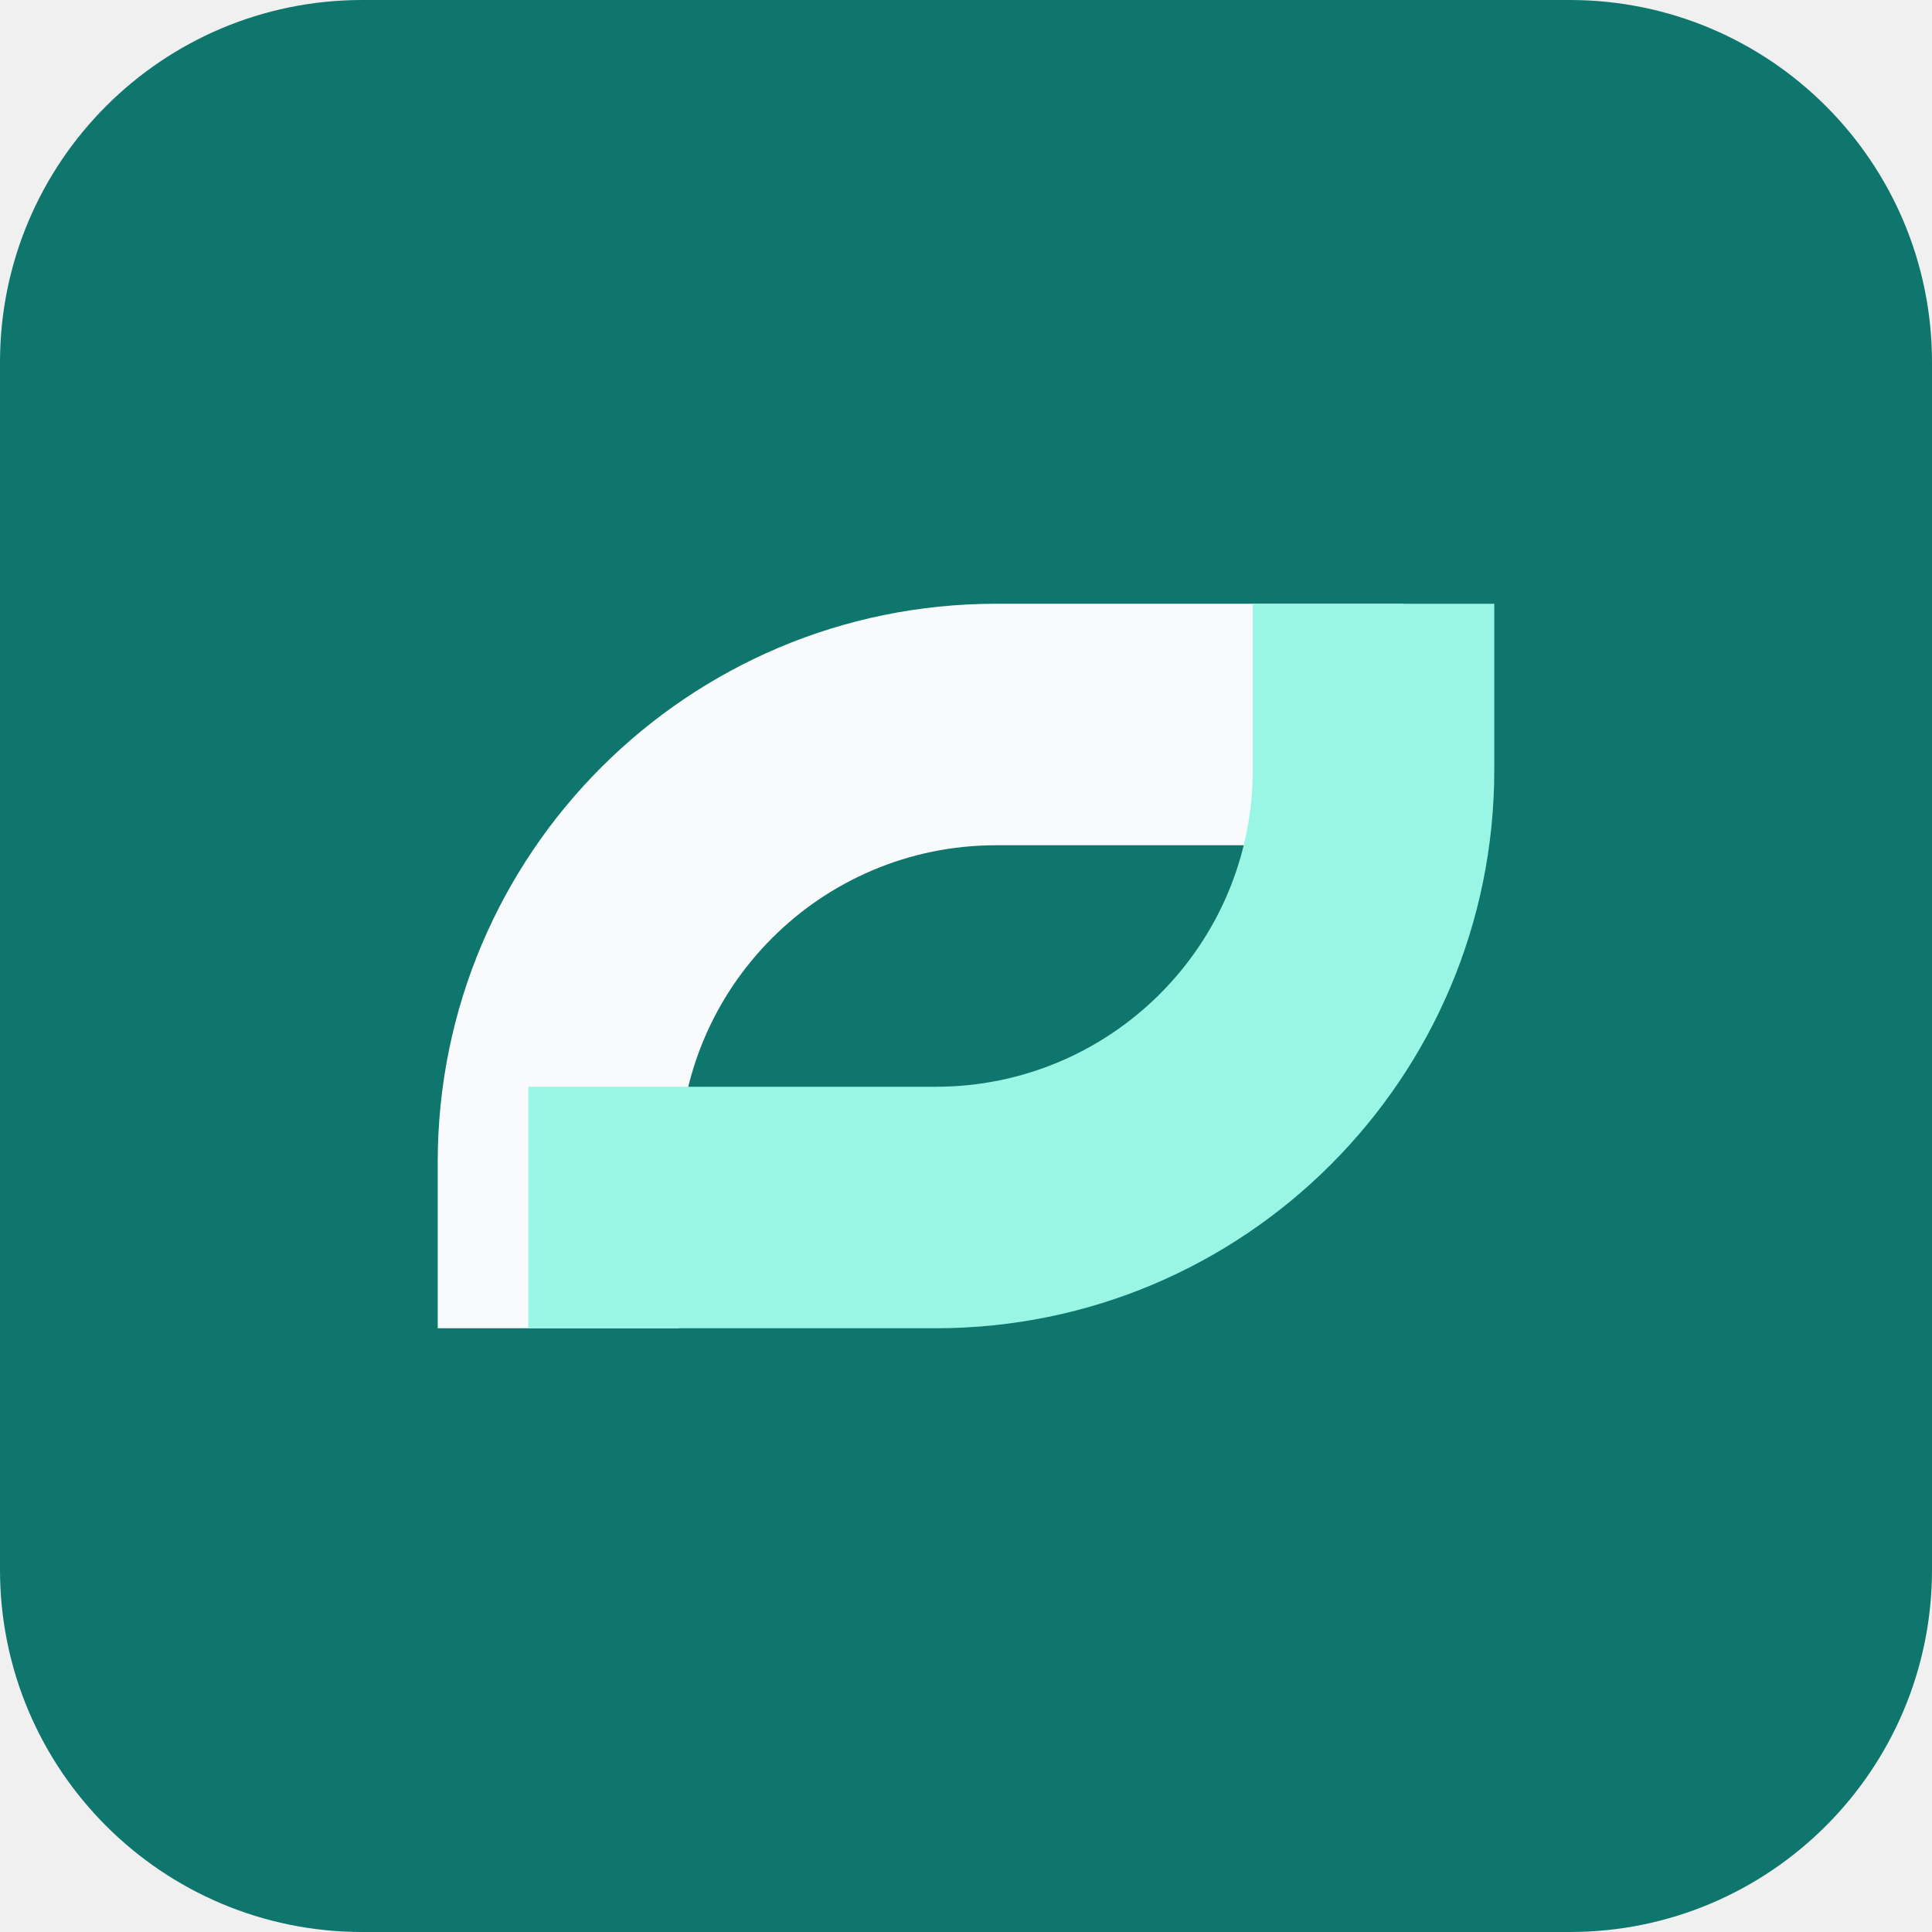
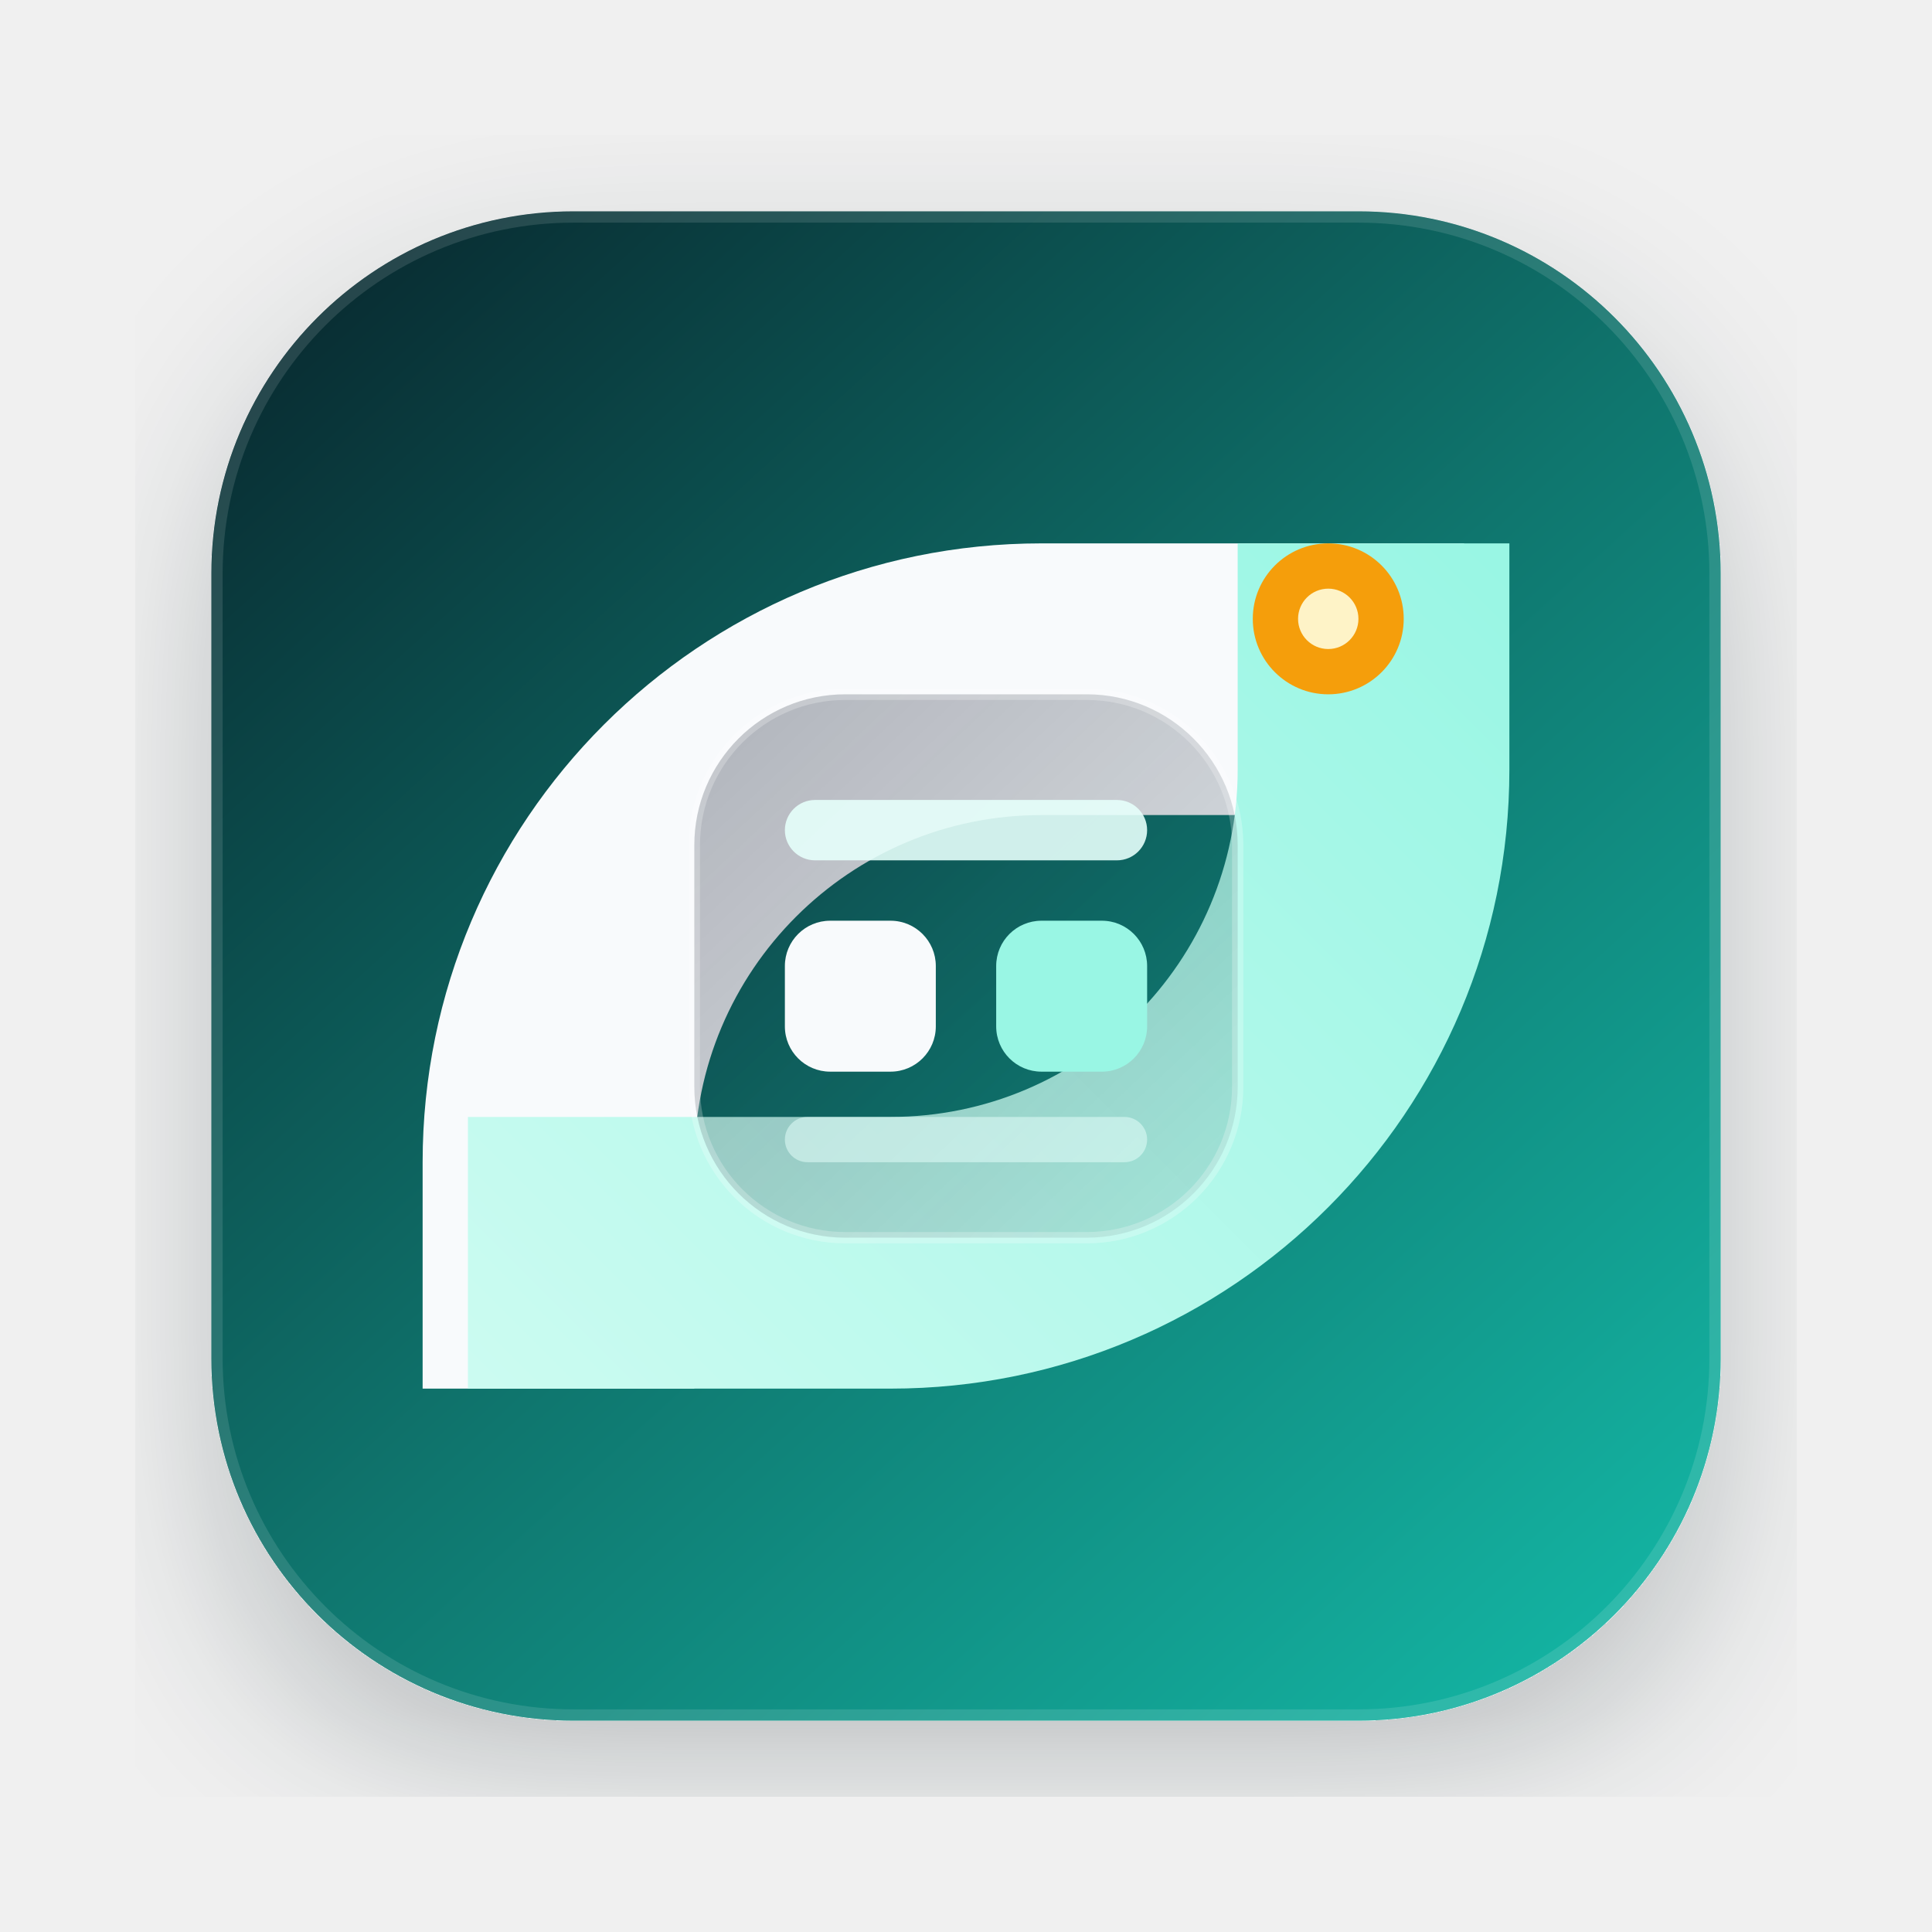
<svg xmlns="http://www.w3.org/2000/svg" width="256" height="256" viewBox="0 0 256 256" fill="none">
-   <rect width="256" height="256" rx="48" fill="#0F766E" />
-   <path d="M58 154C58 113.131 91.131 80 132 80H186V112H132C108.804 112 90 130.804 90 154V176H58V154Z" fill="#F8FAFC" />
-   <path d="M198 102C198 142.869 164.869 176 124 176H70V144H124C147.196 144 166 125.196 166 102V80H198V102Z" fill="#99F6E4" />
+   <defs>
+     <linearGradient id="admin-bg" x1="34" y1="28" x2="216" y2="228" gradientUnits="userSpaceOnUse">
+       <stop stop-color="#08252C" />
+       <stop offset="0.52" stop-color="#0F766E" />
+       <stop offset="1" stop-color="#14B8A6" />
+     </linearGradient>
+     <linearGradient id="admin-ribbon" x1="60" y1="184" x2="184" y2="60" gradientUnits="userSpaceOnUse">
+       <stop stop-color="#CCFBF1" />
+       <stop offset="1" stop-color="#99F6E4" />
+     </linearGradient>
+     <linearGradient id="admin-panel" x1="96" y1="94" x2="160" y2="162" gradientUnits="userSpaceOnUse">
+       <stop stop-color="#0F172A" stop-opacity="0.3" />
+       <stop offset="1" stop-color="#0B1F2A" stop-opacity="0.1" />
+     </linearGradient>
+     <filter id="admin-shadow" x="18" y="18" width="220" height="220" filterUnits="userSpaceOnUse" color-interpolation-filters="sRGB">
+       <feFlood flood-opacity="0" result="BackgroundImageFix" />
+       <feColorMatrix in="SourceAlpha" type="matrix" values="0 0 0 0 0 0 0 0 0 0 0 0 0 0 0 0 0 0 127 0" result="hardAlpha" />
+       <feOffset dy="10" />
+       <feGaussianBlur stdDeviation="12" />
+       <feComposite in2="hardAlpha" operator="out" />
+       <feColorMatrix type="matrix" values="0 0 0 0 0.016 0 0 0 0 0.09 0 0 0 0 0.118 0 0 0 0.22 0" />
+       <feBlend mode="normal" in2="BackgroundImageFix" result="effect1_dropShadow_1_1" />
+       <feBlend mode="normal" in="SourceGraphic" in2="effect1_dropShadow_1_1" result="shape" />
+     </filter>
+   </defs>
+   <g filter="url(#admin-shadow)">
+     <rect x="28" y="28" width="200" height="200" rx="48" fill="url(#admin-bg)" />
+     <rect x="28.75" y="28.75" width="198.5" height="198.5" rx="47.25" stroke="white" stroke-opacity="0.12" stroke-width="1.5" />
+     <path d="M56 154C56 108.713 92.713 72 138 72H194V108H138C112.595 108 92 128.595 92 154V184H56V154Z" fill="#F8FAFC" />
+     <path d="M200 102C200 147.287 163.287 184 118 184H62V148H118C143.405 148 164 127.405 164 102V72H200V102Z" fill="url(#admin-ribbon)" />
+     <rect x="92" y="92" width="72" height="72" rx="20" fill="url(#admin-panel)" stroke="white" stroke-opacity="0.24" stroke-width="1.5" />
+     <rect x="104" y="106" width="48" height="8" rx="4" fill="#E6FFFB" fill-opacity="0.9" />
+     <rect x="104" y="122" width="20" height="20" rx="6" fill="#F8FAFC" />
+     <rect x="132" y="122" width="20" height="20" rx="6" fill="#99F6E4" />
+     <rect x="104" y="148" width="48" height="6" rx="3" fill="#E6FFFB" fill-opacity="0.52" />
+     <circle cx="176" cy="82" r="10" fill="#F59E0B" />
+     <circle cx="176" cy="82" r="4" fill="#FEF3C7" />
+   </g>
</svg>
